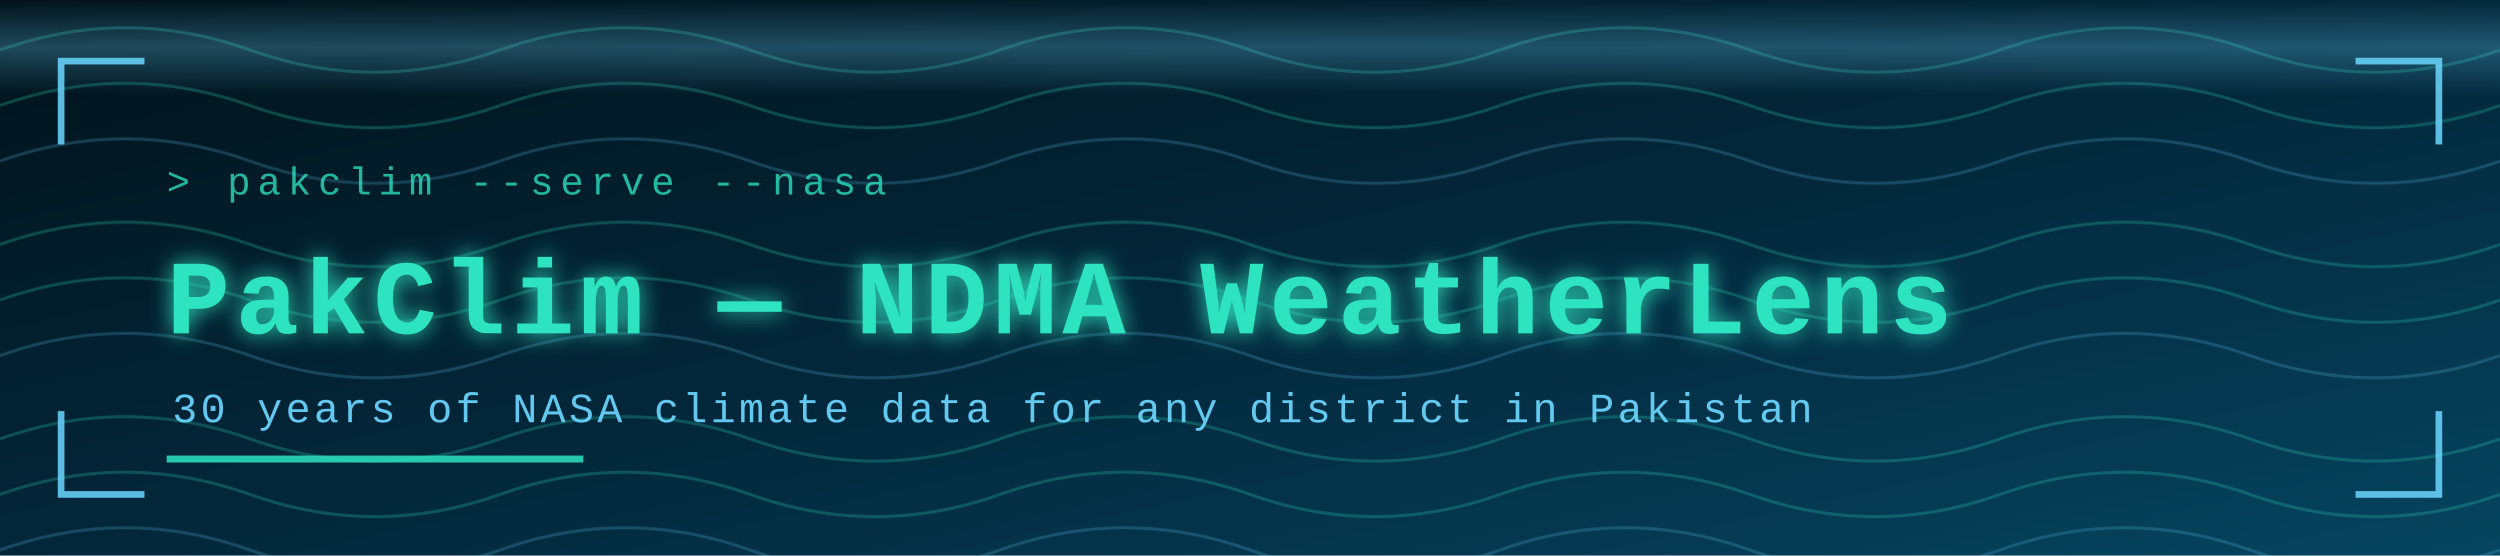
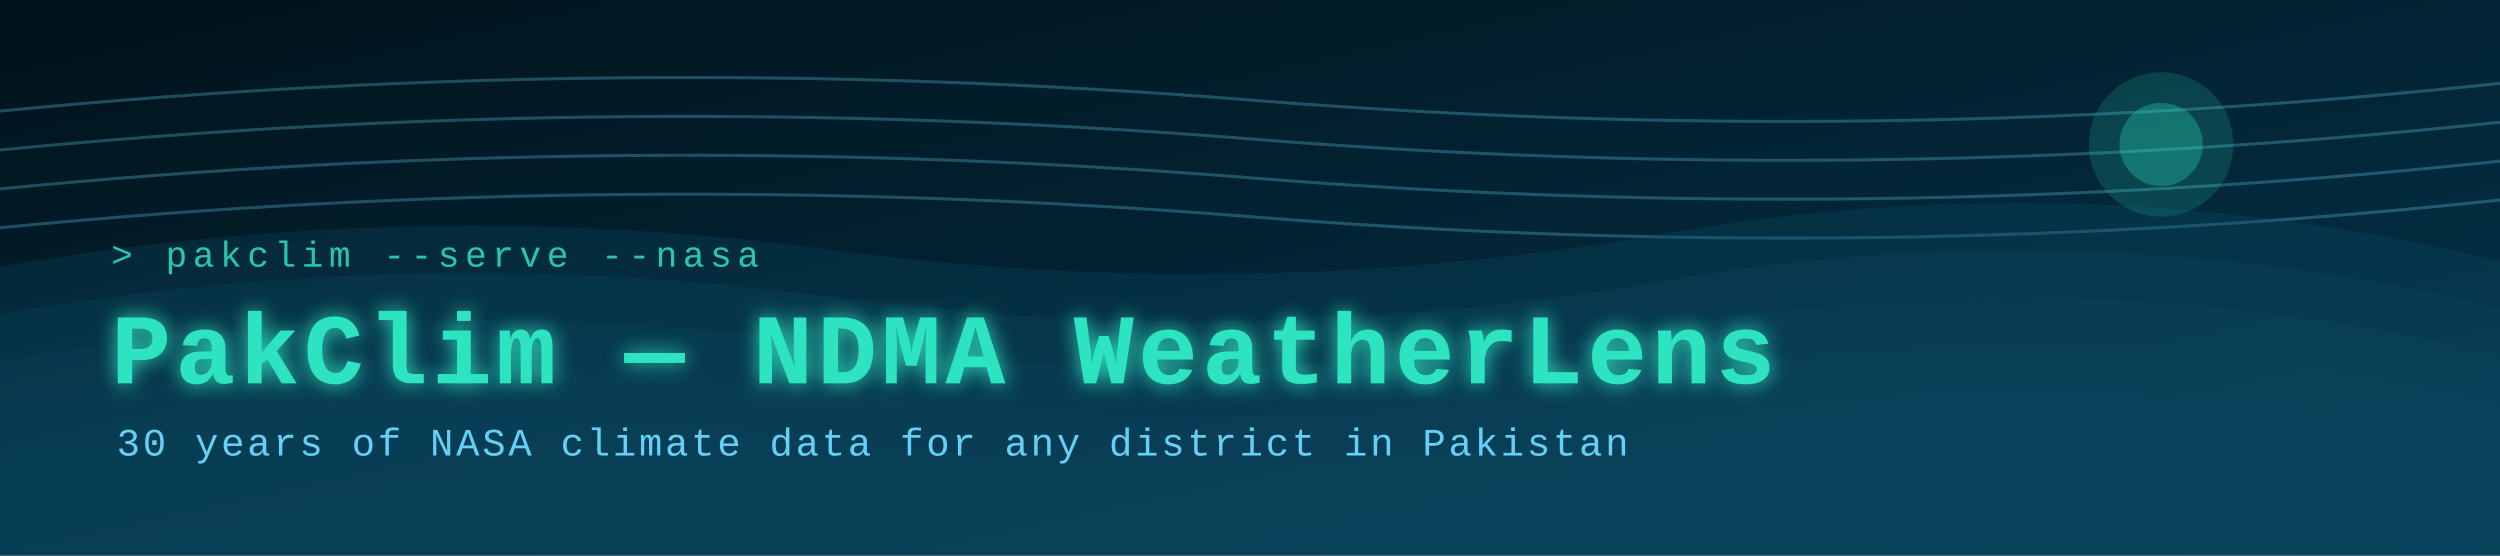
<svg xmlns="http://www.w3.org/2000/svg" width="900" height="200" viewBox="0 0 900 200" role="img" aria-label="PakClim — NDMA WeatherLens">
  <defs>
    <linearGradient id="bg" x1="0%" y1="0%" x2="100%" y2="100%">
      <stop offset="0%" stop-color="#01121a" />
-       <stop offset="55%" stop-color="#03293d" />
-       <stop offset="100%" stop-color="#064560" />
-     </linearGradient>
-     <pattern id="mot" width="180" height="70" patternUnits="userSpaceOnUse">
-       <g fill="none" stroke="#2de3c0" stroke-width="1.1" opacity="0.24">
-         <path d="M0 18 Q45 2 90 18 T180 18" />
-         <path d="M0 38 Q45 22 90 38 T180 38" />
-       </g>
-       <path d="M0 58 Q45 42 90 58 T180 58" fill="none" stroke="#6bd6ff" stroke-width="1.1" opacity="0.20" />
-     </pattern>
-     <linearGradient id="scan" x1="0%" y1="0%" x2="0%" y2="100%">
-       <stop offset="0%" stop-color="#6bd6ff" stop-opacity="0" />
-       <stop offset="50%" stop-color="#6bd6ff" stop-opacity="0.55" />
-       <stop offset="100%" stop-color="#6bd6ff" stop-opacity="0" />
+       <stop offset="100%" stop-color="#04364e" />
    </linearGradient>
    <filter id="glow" x="-40%" y="-40%" width="180%" height="180%">
-       <feGaussianBlur stdDeviation="4" result="g" />
+       <feGaussianBlur stdDeviation="3.6" result="g" />
      <feMerge>
        <feMergeNode in="g" />
        <feMergeNode in="SourceGraphic" />
      </feMerge>
    </filter>
  </defs>
  <rect width="900" height="200" fill="url(#bg)" />
-   <rect width="900" height="200" fill="url(#mot)" />
-   <rect width="900" height="34" fill="url(#scan)" opacity="0.5" />
-   <g fill="none" stroke="#6bd6ff" stroke-width="2.4" opacity="0.85">
-     <path d="M22 52 V22 H52" />
-     <path d="M848 22 H878 V52" />
-     <path d="M22 148 V178 H52" />
-     <path d="M848 178 H878 V148" />
-   </g>
-   <text x="60" y="70" font-family="Consolas, 'Courier New', monospace" font-size="14" fill="#2de3c0" opacity="0.78" letter-spacing="2.5">&gt; pakclim --serve --nasa</text>
-   <text x="60" y="120" font-family="Consolas, 'Courier New', monospace" font-size="38" font-weight="bold" fill="#2de3c0" filter="url(#glow)" letter-spacing="2">PakClim — NDMA WeatherLens</text>
-   <text x="62" y="152" font-family="Consolas, 'Courier New', monospace" font-size="15" fill="#6bd6ff" opacity="0.92" letter-spacing="1.2">30 years of NASA climate data for any district in Pakistan</text>
-   <rect x="60" y="164" width="150" height="2.5" fill="#2de3c0" opacity="0.85" />
+   <path d="M0 40 Q225 18 450 36 T900 30" fill="none" stroke="#6bd6ff" stroke-width="1.1" opacity="0.28" />
+   <path d="M0 54 Q225 32 450 50 T900 44" fill="none" stroke="#6bd6ff" stroke-width="1.1" opacity="0.28" />
+   <path d="M0 68 Q225 46 450 64 T900 58" fill="none" stroke="#6bd6ff" stroke-width="1.1" opacity="0.28" />
+   <path d="M0 82 Q225 60 450 78 T900 72" fill="none" stroke="#6bd6ff" stroke-width="1.1" opacity="0.28" />
+   <path d="M0 96 Q150 70 300 90 T600 84 T900 94 V200 H0 Z" fill="#0a4a63" opacity="0.3" />
+   <path d="M0 113 Q150 87 300 107 T600 101 T900 111 V200 H0 Z" fill="#0a4a63" opacity="0.255" />
+   <path d="M0 130 Q150 104 300 124 T600 118 T900 128 V200 H0 Z" fill="#0a4a63" opacity="0.21" />
+   <path d="M0 147 Q150 121 300 141 T600 135 T900 145 V200 H0 Z" fill="#0a4a63" opacity="0.165" />
+   <path d="M0 164 Q150 138 300 158 T600 152 T900 162 V200 H0 Z" fill="#0a4a63" opacity="0.12" />
+   <circle cx="778" cy="52" r="26" fill="#2de3c0" opacity="0.16" />
+   <circle cx="778" cy="52" r="15" fill="#2de3c0" opacity="0.30" />
+   <text x="40" y="96" font-family="Consolas, 'Courier New', monospace" font-size="13" font-weight="normal" fill="#2de3c0" opacity="0.85" text-anchor="start" letter-spacing="2">&gt; pakclim --serve --nasa</text>
+   <text x="40" y="138" font-family="Consolas, 'Courier New', monospace" font-size="36" font-weight="bold" fill="#2de3c0" opacity="1.0" text-anchor="start" letter-spacing="1.5" filter="url(#glow)">PakClim — NDMA WeatherLens</text>
+   <text x="42" y="164" font-family="Consolas, 'Courier New', monospace" font-size="14" font-weight="normal" fill="#6bd6ff" opacity="0.95" text-anchor="start" letter-spacing="1.0">30 years of NASA climate data for any district in Pakistan</text>
</svg>
